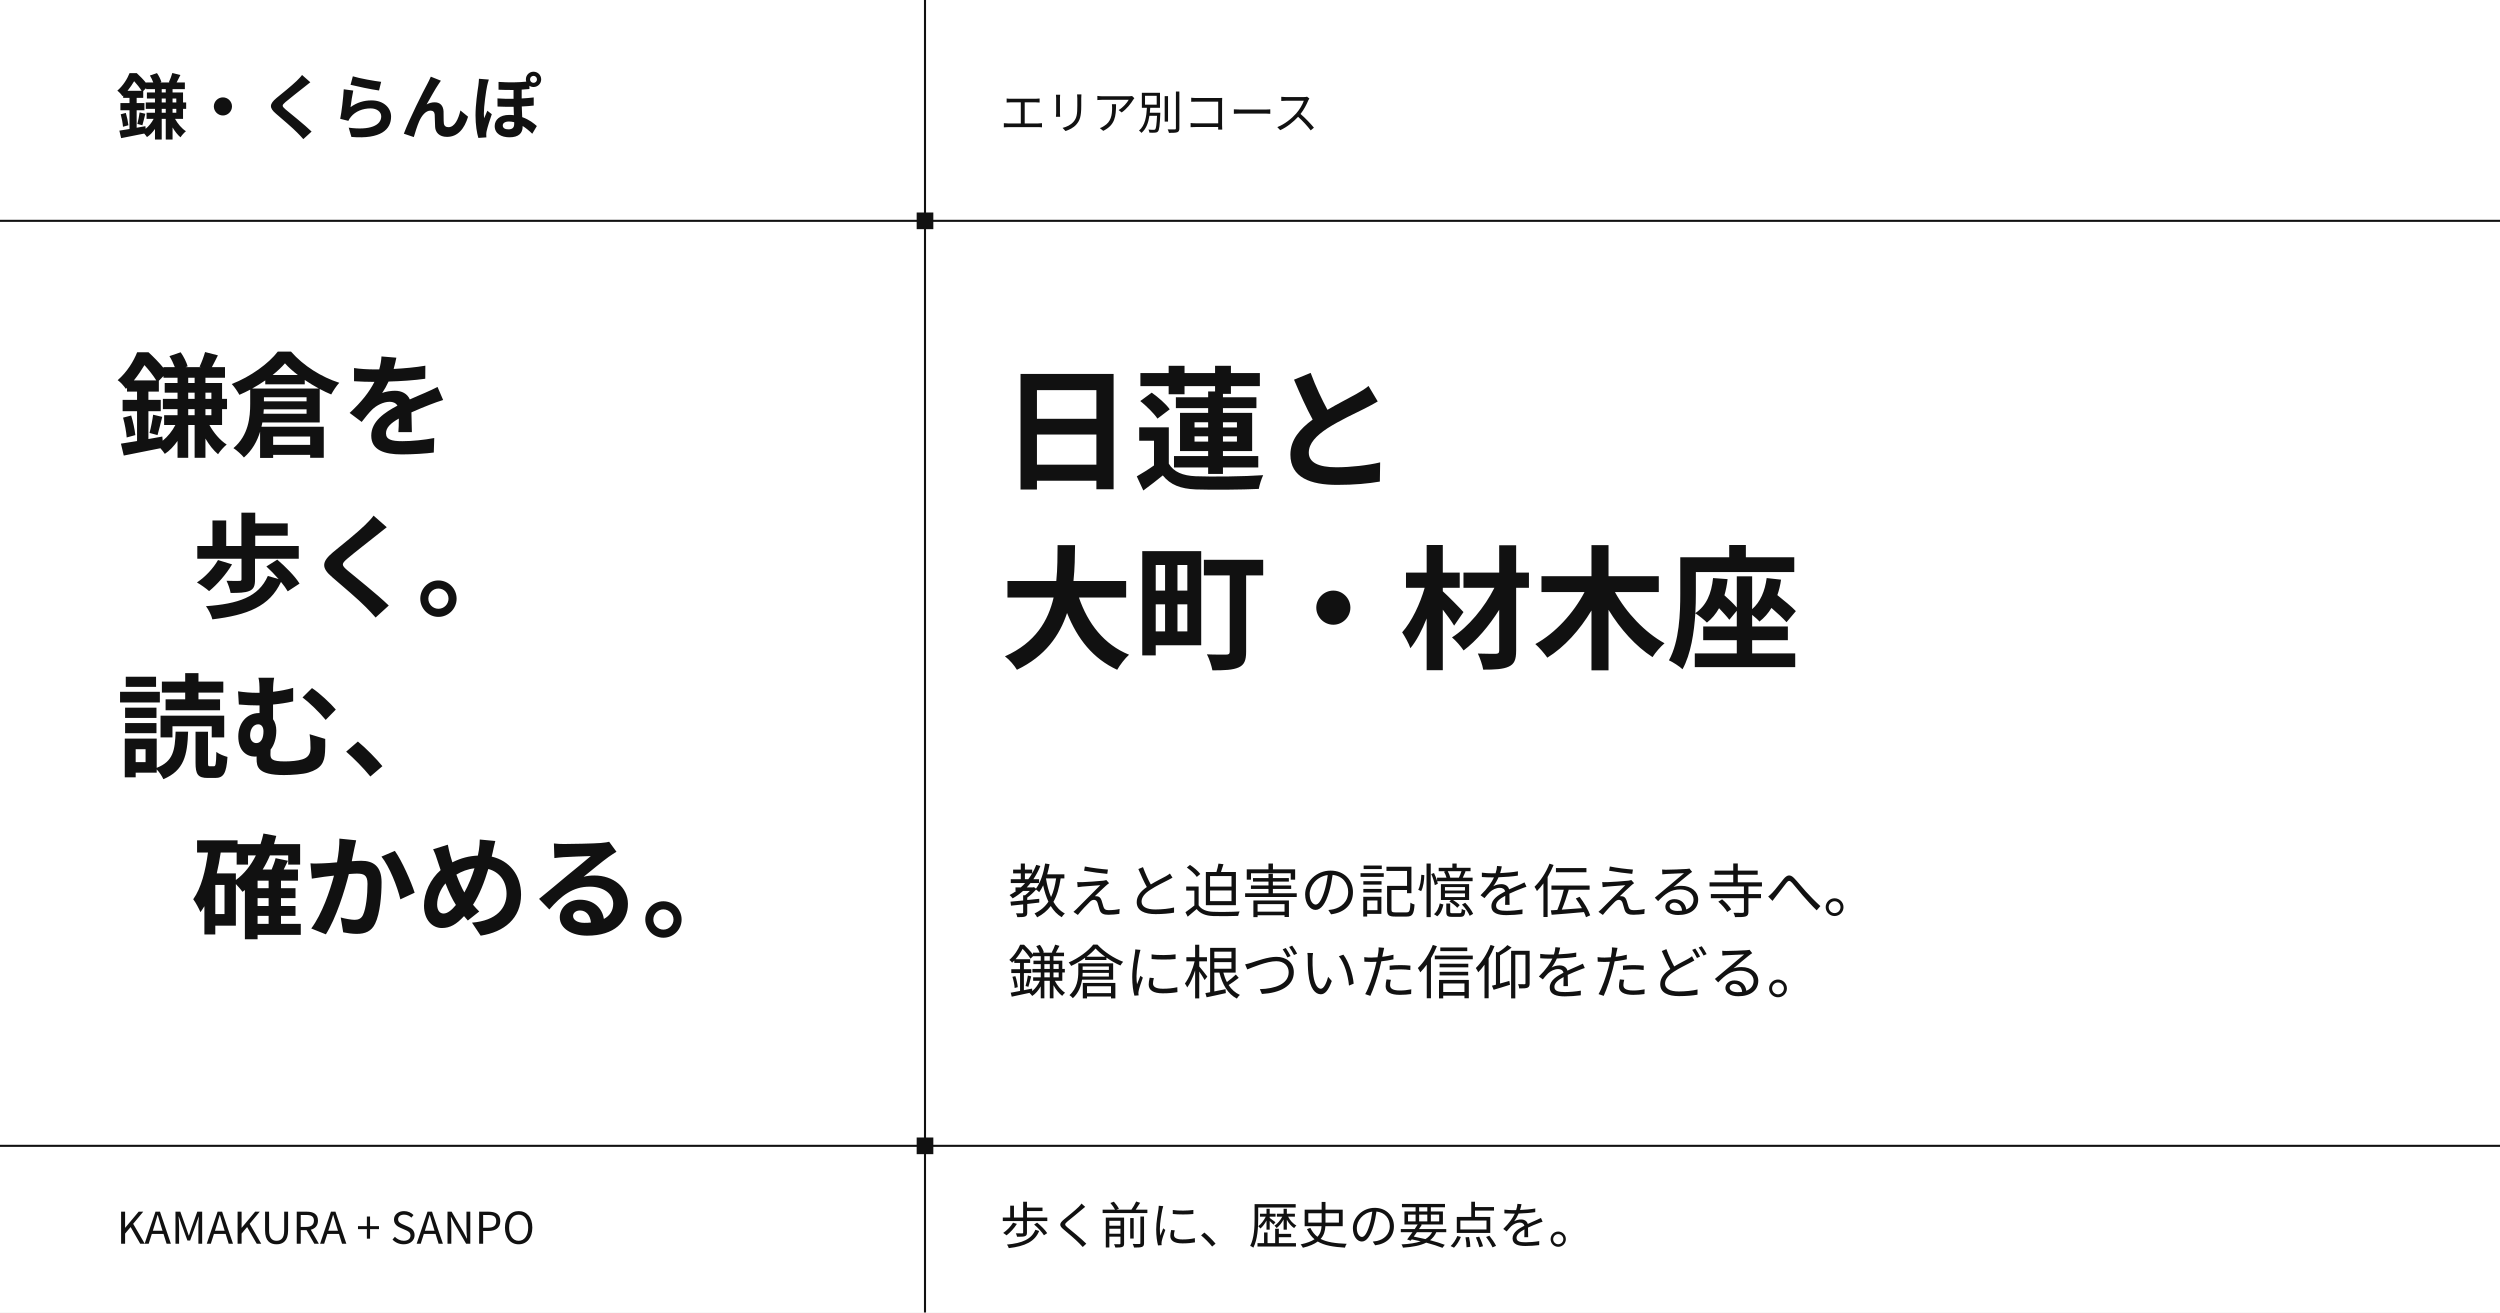
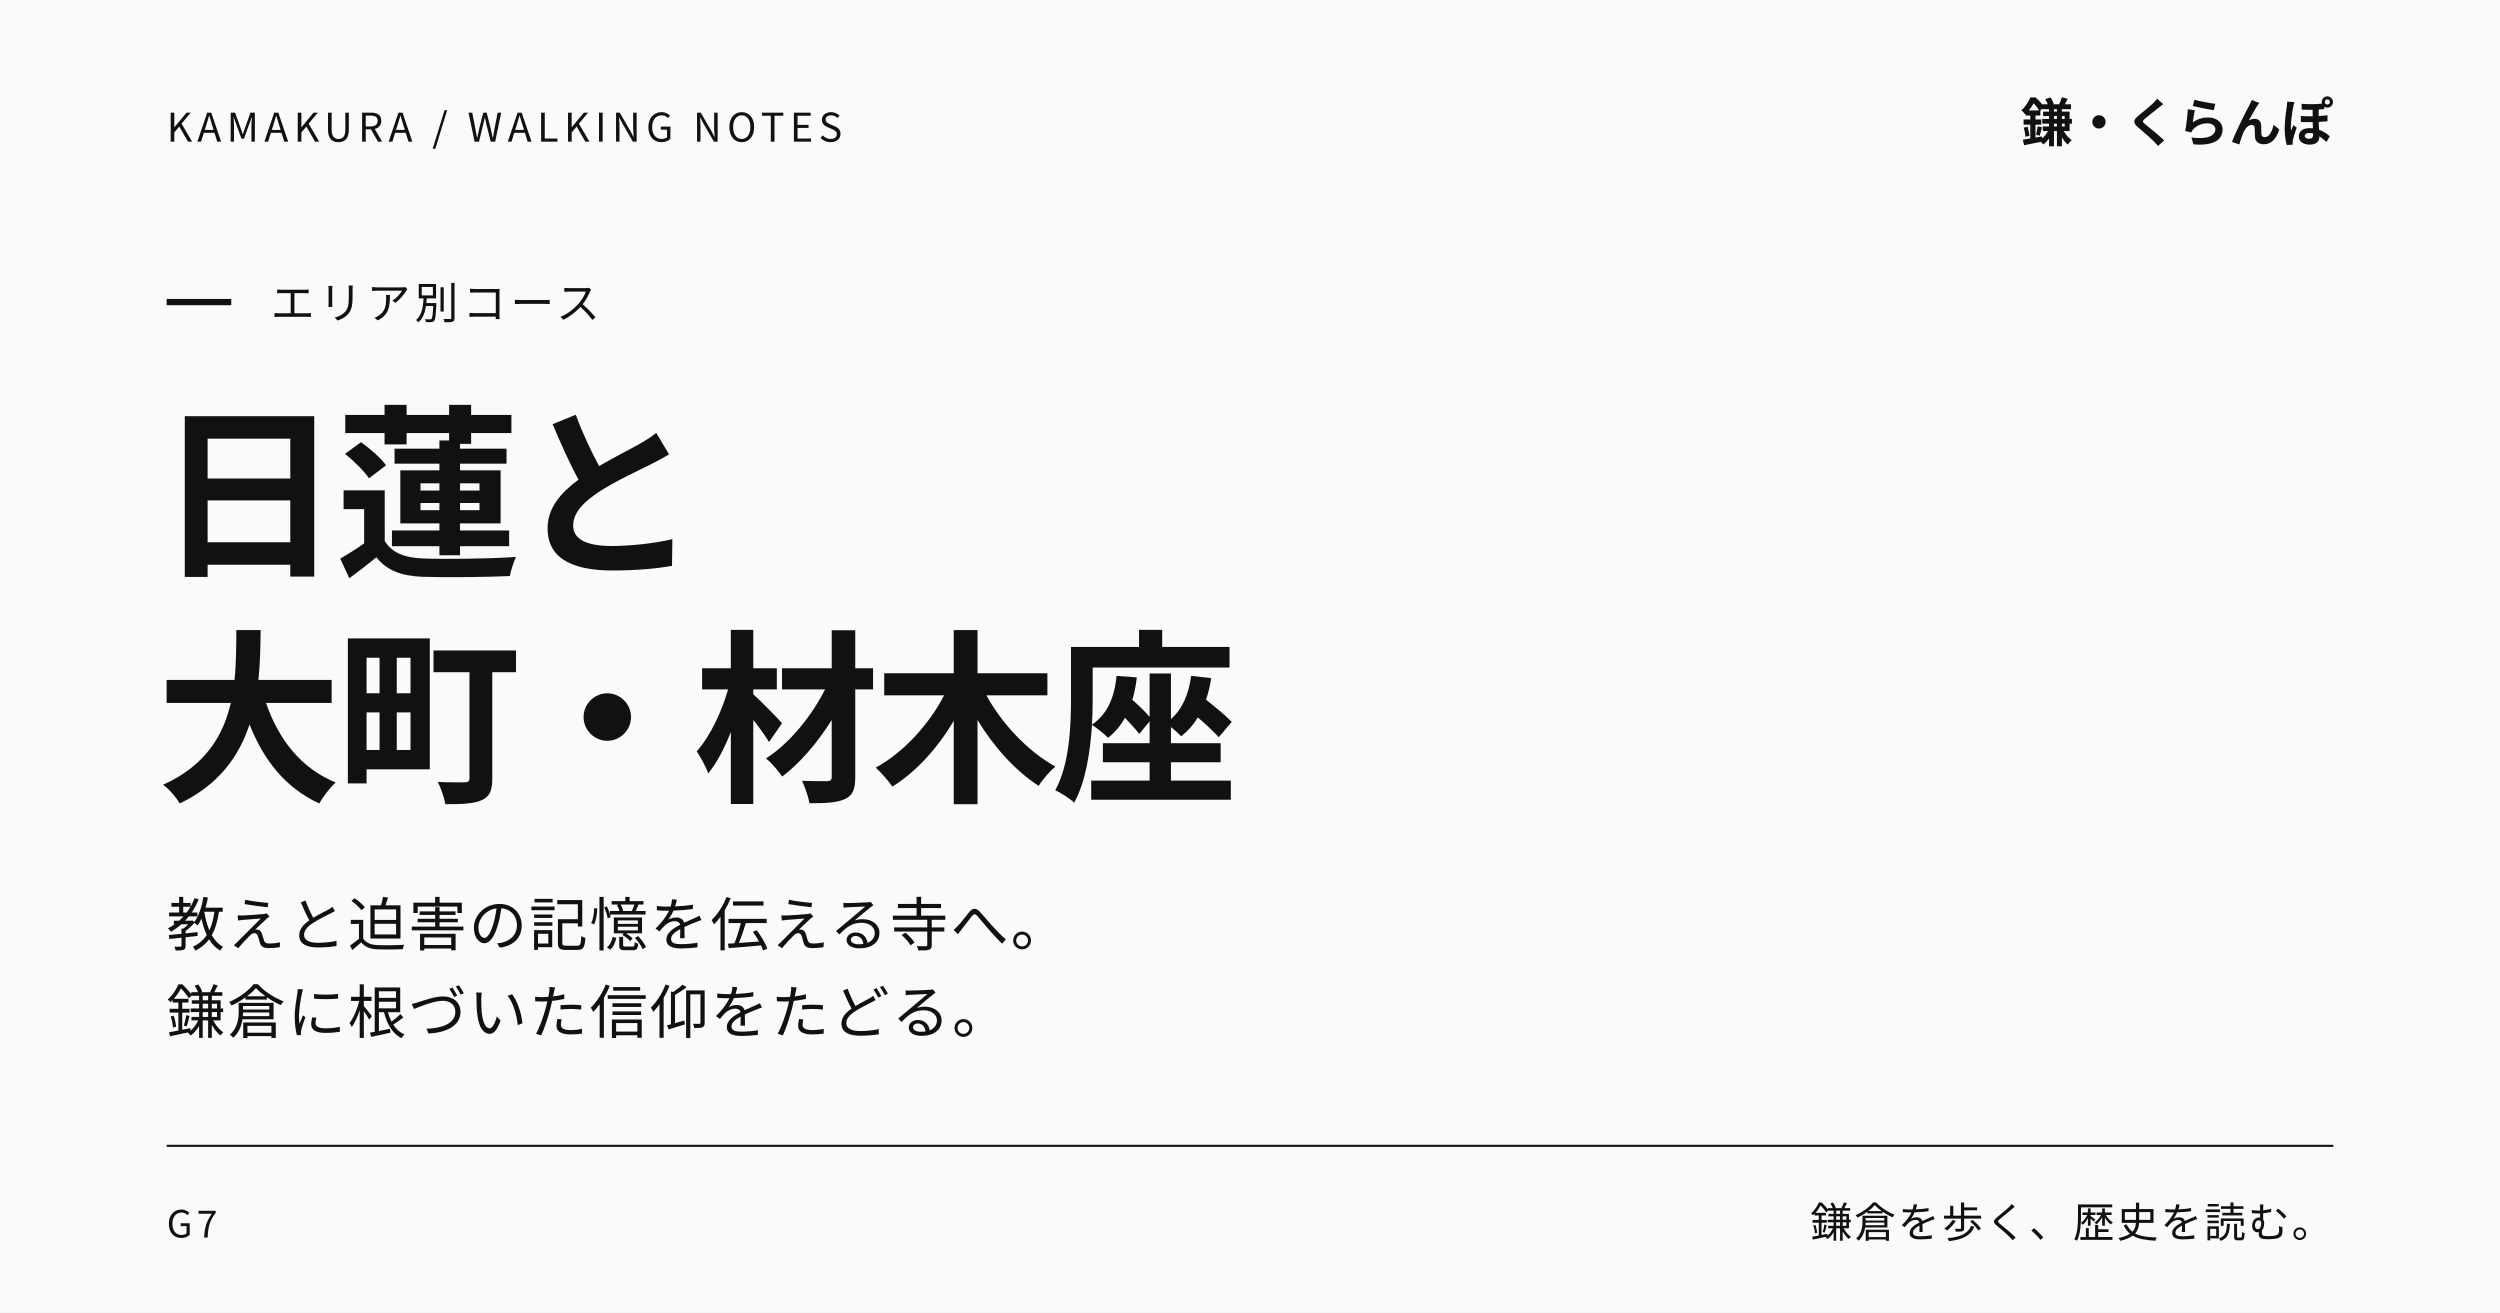
<svg xmlns="http://www.w3.org/2000/svg" width="1200" height="630" viewBox="0 0 1200 630">
-   <rect width="1200" height="630" fill="#fff" />
+   <rect width="1200" height="630" fill="#fafaf8" />
  <g fill="#111" font-family="Noto Sans CJK JP, sans-serif">
-     <text x="56" y="64" font-size="34" font-weight="700">鎌・くらんぽ</text>
-     <text x="480" y="62" font-size="22" font-weight="400">エリア別コース</text>
-     <path d="M444 0V630 M0 106H1200 M0 550H1200" fill="none" stroke="#111" stroke-width="1" />
-     <rect x="440" y="102" width="8" height="8" />
-     <rect x="440" y="546" width="8" height="8" />
-     <text x="56" y="215" font-size="54" font-weight="900">鎌倉を</text>
-     <text x="92" y="292" font-size="54" font-weight="900">歩く。</text>
-     <text x="56" y="369" font-size="54" font-weight="900">読む、</text>
-     <text x="92" y="446" font-size="54" font-weight="900">確かめる。</text>
-     <text x="480" y="230" font-size="64" font-weight="900">日蓮と</text>
-     <text x="480" y="316" font-size="64" font-weight="900">大町・材木座</text>
-     <text x="484" y="438" font-size="28" font-weight="400">教えと迫害の記憶を伝える寺へ。</text>
-     <text x="484" y="477" font-size="28" font-weight="400">鎌倉に根づいた信仰をたどる。</text>
-     <text x="56" y="597" font-size="21" font-weight="400">KAMAKURA + SANPO</text>
-     <text x="480" y="597" font-size="24" font-weight="400">歩く前に、歴史の要点を。</text>
+     <text x="80" y="68" font-size="19" font-weight="400" letter-spacing="2.6" text-anchor="start">KAMAKURA / WALKING NOTES</text>
+     <text x="1120" y="68" font-size="25" font-weight="700" letter-spacing="0" text-anchor="end">鎌・くらんぽ</text>
+     <path d="M80 145H111" stroke="#111" stroke-width="3" />
+     <text x="130" y="153" font-size="21" font-weight="400" letter-spacing="2" text-anchor="start">エリア別コース</text>
+     <text x="75" y="270" font-size="89" font-weight="900" letter-spacing="-3" text-anchor="start">日蓮と</text>
+     <text x="75" y="378" font-size="89" font-weight="900" letter-spacing="-3" text-anchor="start">大町・材木座</text>
+     <text x="80" y="454" font-size="28" font-weight="400" letter-spacing="1" text-anchor="start">教えと迫害の記憶を伝える寺へ。</text>
+     <text x="80" y="496" font-size="28" font-weight="400" letter-spacing="1" text-anchor="start">鎌倉に根づいた信仰をたどる。</text>
+     <path d="M80 550H1120" stroke="#111" stroke-width="1" />
+     <text x="80" y="594" font-size="18" font-weight="400" letter-spacing="2" text-anchor="start">G7</text>
+     <text x="1120" y="594" font-size="20" font-weight="400" letter-spacing="1" text-anchor="end">鎌倉を歩く、歴史を読む。</text>
  </g>
</svg>
